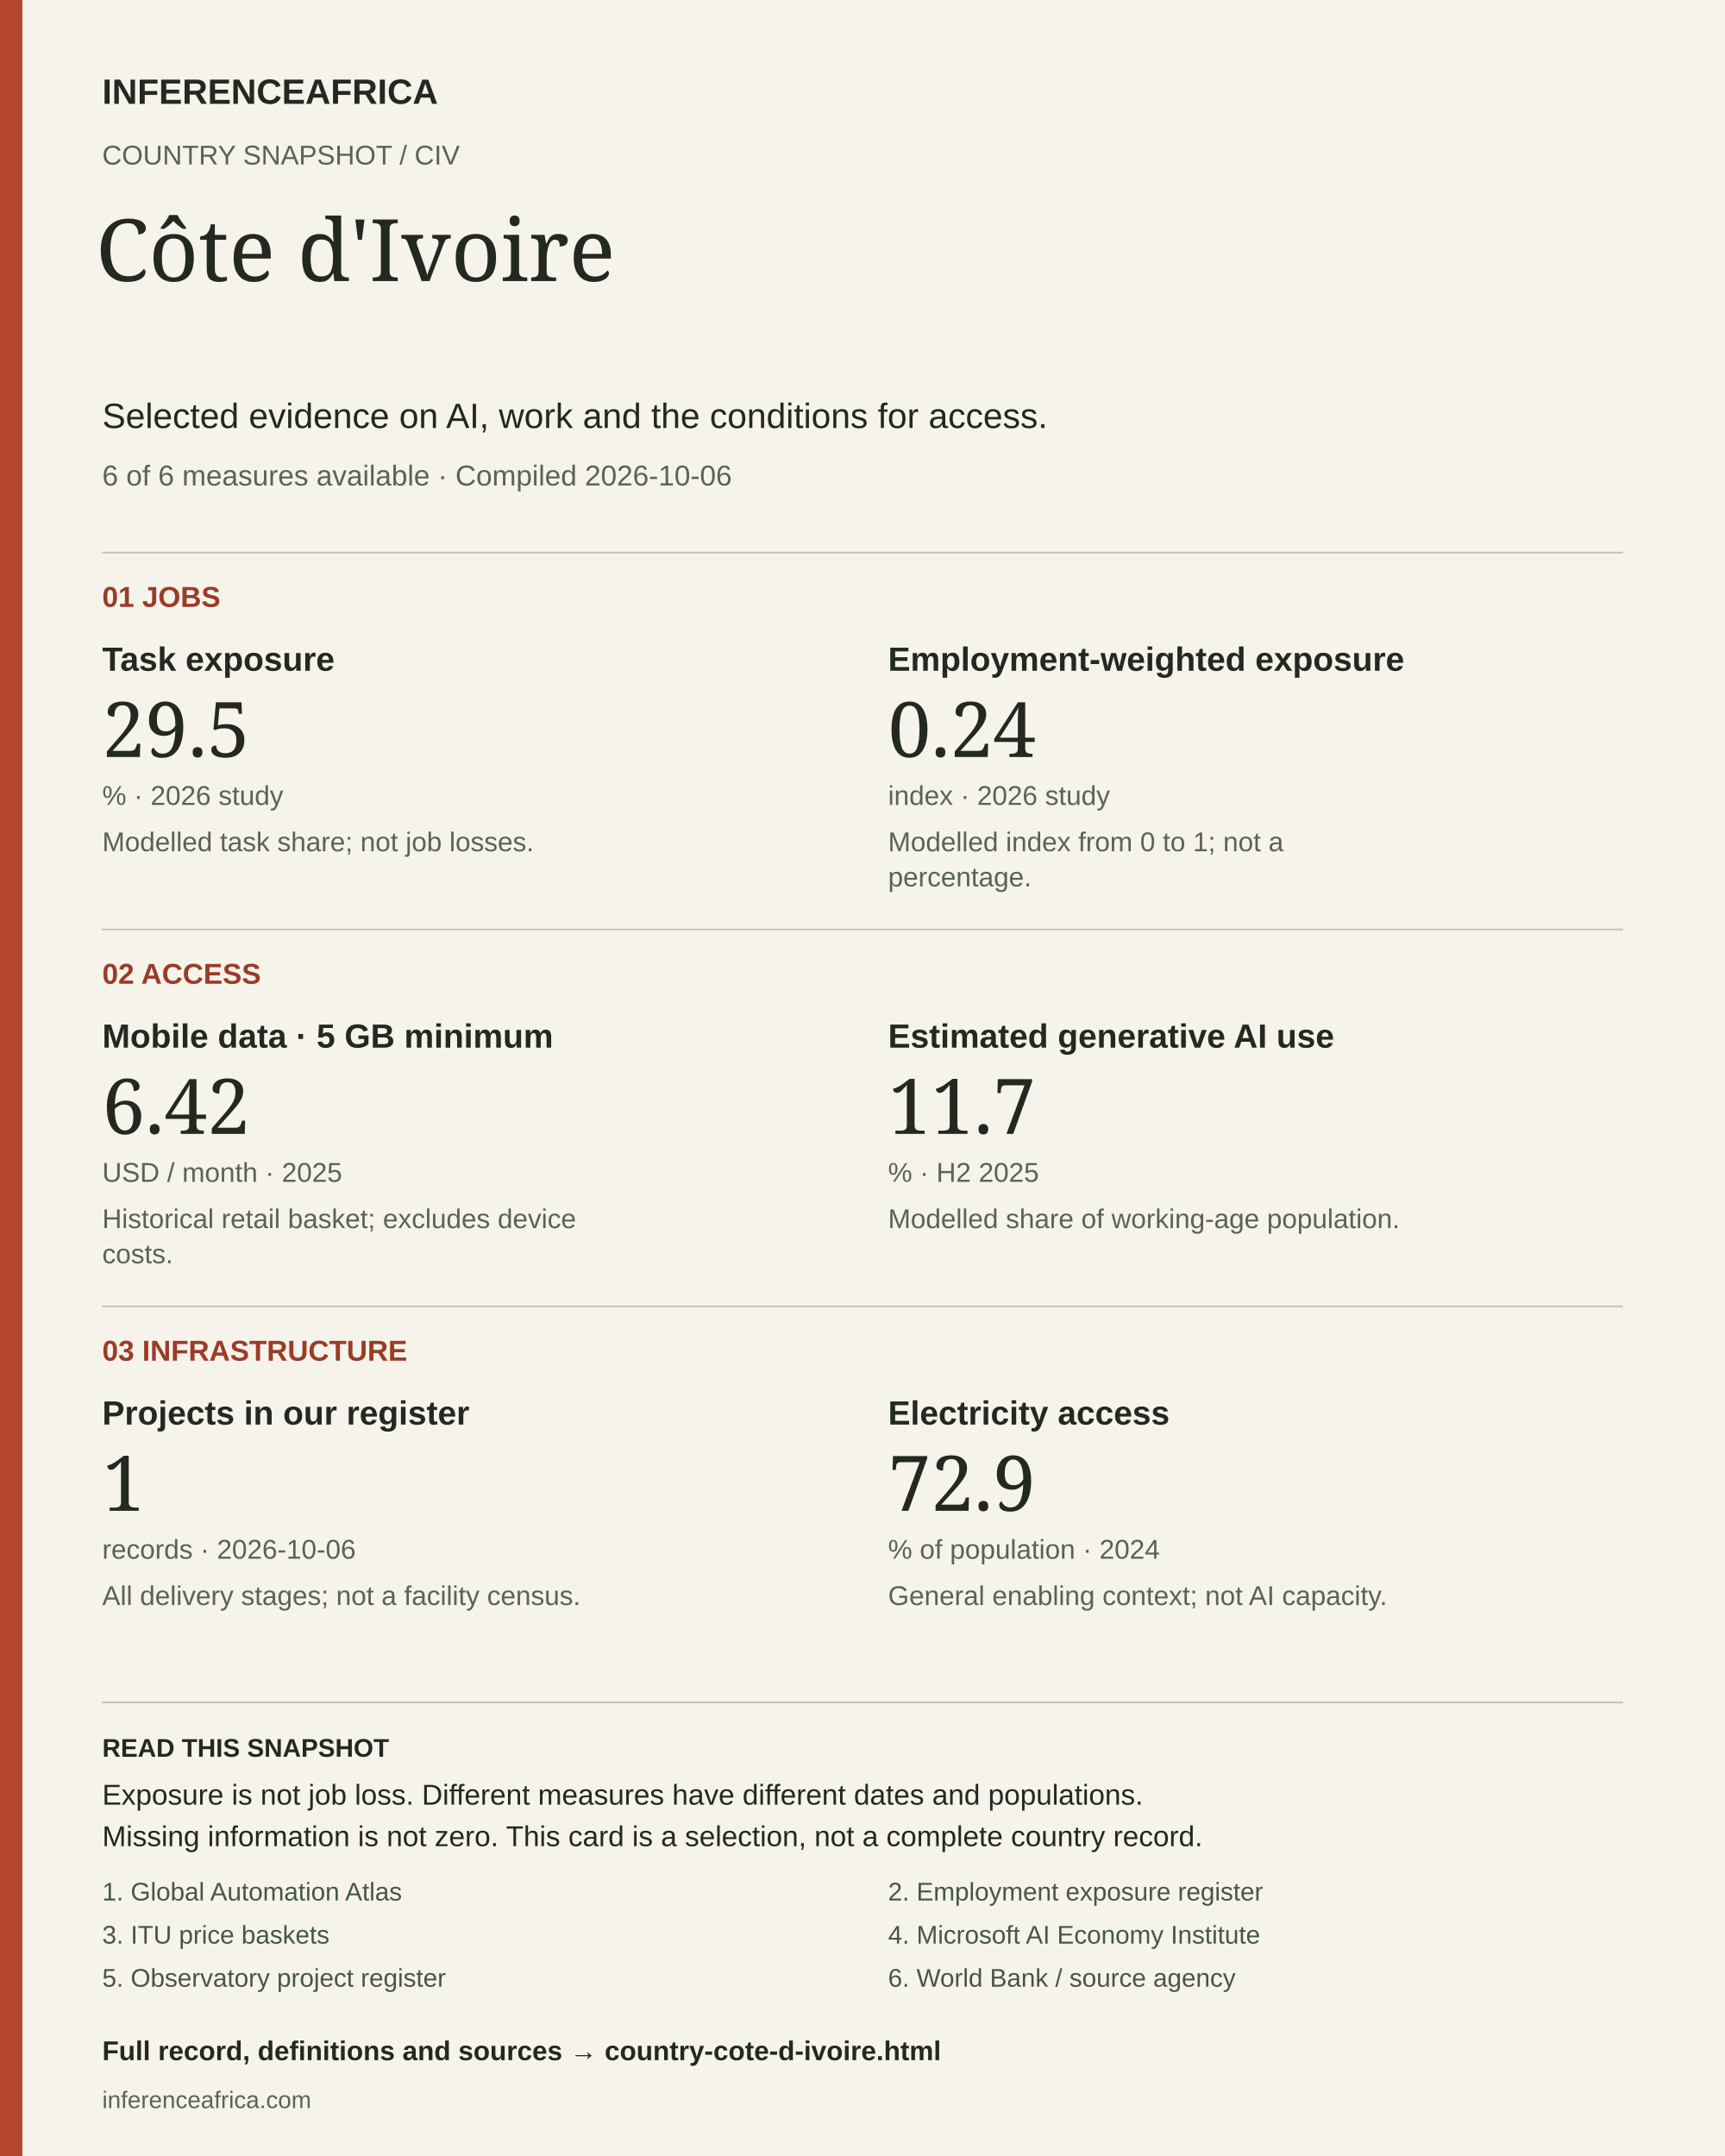
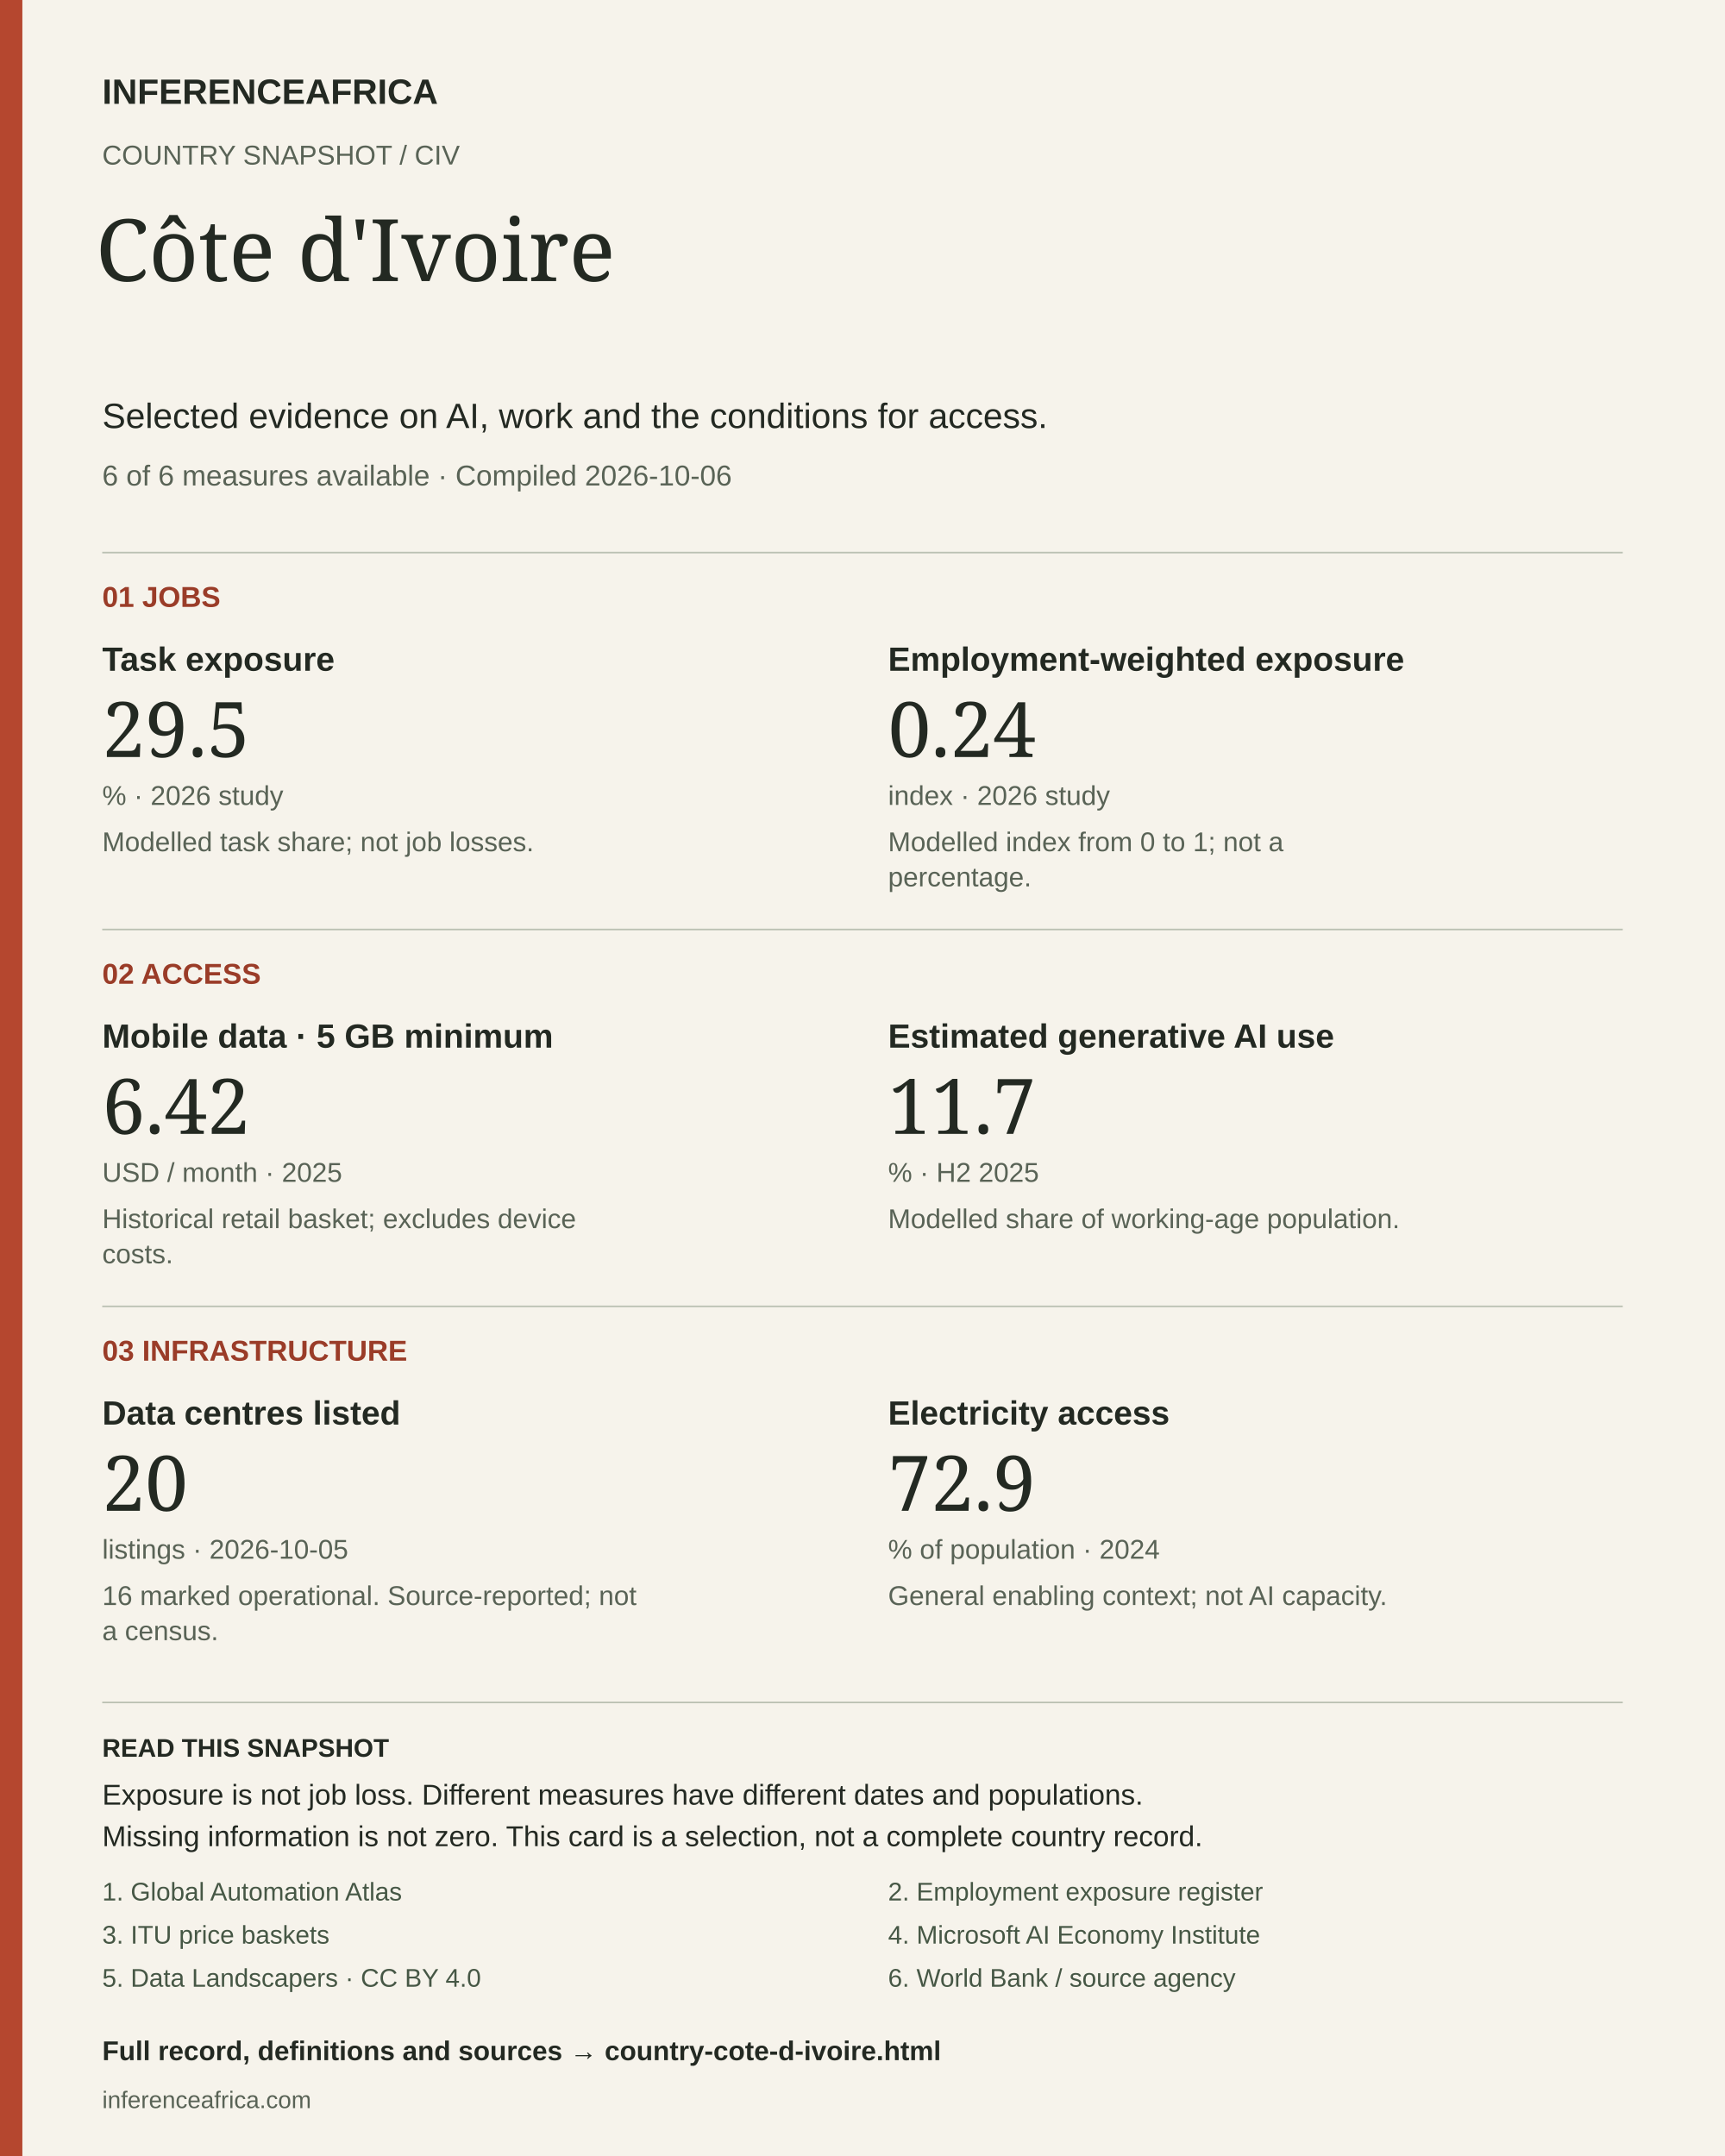
<svg xmlns="http://www.w3.org/2000/svg" width="1080" height="1350" viewBox="0 0 1080 1350" role="img" aria-labelledby="title desc">
  <rect width="1080" height="1350" fill="#f6f3eb" />
  <rect width="14" height="1350" fill="#b5472f" />
  <text x="64" y="65" font-size="22" fill="#232922" font-weight="700" font-family="Arial, sans-serif">INFERENCEAFRICA</text>
  <text x="64" y="103" font-size="17" fill="#596356" font-weight="400" font-family="Arial, sans-serif">COUNTRY SNAPSHOT  /  CIV</text>
  <text x="60" y="176" font-size="54" fill="#232922" font-weight="400" font-family="Georgia, serif">Côte d'Ivoire</text>
  <text x="64" y="268" font-size="22" fill="#232922" font-weight="400" font-family="Arial, sans-serif">Selected evidence on AI, work and the conditions for access.</text>
  <text x="64" y="304" font-size="18" fill="#596356" font-weight="400" font-family="Arial, sans-serif">6 of 6 measures available  ·  Compiled 2026-10-06</text>
  <line x1="64" y1="346" x2="1016" y2="346" stroke="#bbc1b3" />
  <text x="64" y="380" font-size="18" fill="#9a3c28" font-weight="700" font-family="Arial, sans-serif">01  JOBS</text>
  <text x="64" y="420" font-size="21" fill="#232922" font-weight="700" font-family="Arial, sans-serif">Task exposure</text>
  <text x="64" y="474" font-size="48" fill="#232922" font-weight="400" font-family="Georgia, serif">29.5</text>
  <text x="64" y="504" font-size="17" fill="#596356" font-weight="400" font-family="Arial, sans-serif">%  ·  2026 study</text>
  <text x="64" y="533" font-size="17" fill="#596356" font-weight="400" font-family="Arial, sans-serif">Modelled task share; not job losses.</text>
  <text x="556" y="420" font-size="21" fill="#232922" font-weight="700" font-family="Arial, sans-serif">Employment-weighted exposure</text>
  <text x="556" y="474" font-size="48" fill="#232922" font-weight="400" font-family="Georgia, serif">0.24</text>
  <text x="556" y="504" font-size="17" fill="#596356" font-weight="400" font-family="Arial, sans-serif">index  ·  2026 study</text>
  <text x="556" y="533" font-size="17" fill="#596356" font-weight="400" font-family="Arial, sans-serif">Modelled index from 0 to 1; not a</text>
  <text x="556" y="555" font-size="17" fill="#596356" font-weight="400" font-family="Arial, sans-serif">percentage.</text>
  <line x1="64" y1="582" x2="1016" y2="582" stroke="#bbc1b3" />
  <text x="64" y="616" font-size="18" fill="#9a3c28" font-weight="700" font-family="Arial, sans-serif">02  ACCESS</text>
  <text x="64" y="656" font-size="21" fill="#232922" font-weight="700" font-family="Arial, sans-serif">Mobile data · 5 GB minimum</text>
  <text x="64" y="710" font-size="48" fill="#232922" font-weight="400" font-family="Georgia, serif">6.42</text>
  <text x="64" y="740" font-size="17" fill="#596356" font-weight="400" font-family="Arial, sans-serif">USD / month  ·  2025</text>
  <text x="64" y="769" font-size="17" fill="#596356" font-weight="400" font-family="Arial, sans-serif">Historical retail basket; excludes device</text>
  <text x="64" y="791" font-size="17" fill="#596356" font-weight="400" font-family="Arial, sans-serif">costs.</text>
  <text x="556" y="656" font-size="21" fill="#232922" font-weight="700" font-family="Arial, sans-serif">Estimated generative AI use</text>
  <text x="556" y="710" font-size="48" fill="#232922" font-weight="400" font-family="Georgia, serif">11.7</text>
  <text x="556" y="740" font-size="17" fill="#596356" font-weight="400" font-family="Arial, sans-serif">%  ·  H2 2025</text>
  <text x="556" y="769" font-size="17" fill="#596356" font-weight="400" font-family="Arial, sans-serif">Modelled share of working-age population.</text>
  <line x1="64" y1="818" x2="1016" y2="818" stroke="#bbc1b3" />
  <text x="64" y="852" font-size="18" fill="#9a3c28" font-weight="700" font-family="Arial, sans-serif">03  INFRASTRUCTURE</text>
-   <text x="64" y="892" font-size="21" fill="#232922" font-weight="700" font-family="Arial, sans-serif">Projects in our register</text>
-   <text x="64" y="946" font-size="48" fill="#232922" font-weight="400" font-family="Georgia, serif">1</text>
-   <text x="64" y="976" font-size="17" fill="#596356" font-weight="400" font-family="Arial, sans-serif">records  ·  2026-10-06</text>
-   <text x="64" y="1005" font-size="17" fill="#596356" font-weight="400" font-family="Arial, sans-serif">All delivery stages; not a facility census.</text>
+   <text x="64" y="892" font-size="21" fill="#232922" font-weight="700" font-family="Arial, sans-serif">Data centres listed</text>
+   <text x="64" y="946" font-size="48" fill="#232922" font-weight="400" font-family="Georgia, serif">20</text>
+   <text x="64" y="976" font-size="17" fill="#596356" font-weight="400" font-family="Arial, sans-serif">listings  ·  2026-10-05</text>
+   <text x="64" y="1005" font-size="17" fill="#596356" font-weight="400" font-family="Arial, sans-serif">16 marked operational. Source-reported; not</text>
+   <text x="64" y="1027" font-size="17" fill="#596356" font-weight="400" font-family="Arial, sans-serif">a census.</text>
  <text x="556" y="892" font-size="21" fill="#232922" font-weight="700" font-family="Arial, sans-serif">Electricity access</text>
  <text x="556" y="946" font-size="48" fill="#232922" font-weight="400" font-family="Georgia, serif">72.9</text>
  <text x="556" y="976" font-size="17" fill="#596356" font-weight="400" font-family="Arial, sans-serif">% of population  ·  2024</text>
  <text x="556" y="1005" font-size="17" fill="#596356" font-weight="400" font-family="Arial, sans-serif">General enabling context; not AI capacity.</text>
  <line x1="64" y1="1066" x2="1016" y2="1066" stroke="#bbc1b3" />
  <text x="64" y="1100" font-size="16" fill="#232922" font-weight="700" font-family="Arial, sans-serif">READ THIS SNAPSHOT</text>
  <text x="64" y="1130" font-size="18" fill="#232922" font-weight="400" font-family="Arial, sans-serif">Exposure is not job loss. Different measures have different dates and populations.</text>
  <text x="64" y="1156" font-size="18" fill="#232922" font-weight="400" font-family="Arial, sans-serif">Missing information is not zero. This card is a selection, not a complete country record.</text>
  <a href="https://arxiv.org/abs/2605.17086">
    <text x="64" y="1190" font-size="16" fill="#465745" font-weight="400" font-family="Arial, sans-serif">1. Global Automation Atlas</text>
  </a>
  <a href="https://arxiv.org/abs/2607.05404">
    <text x="556" y="1190" font-size="16" fill="#465745" font-weight="400" font-family="Arial, sans-serif">2. Employment exposure register</text>
  </a>
  <a href="https://www.itu.int/en/ITU-D/Statistics/Documents/ICT_Prices/ITU_ICTPriceBaskets_2008-2025.xlsx">
    <text x="64" y="1217" font-size="16" fill="#465745" font-weight="400" font-family="Arial, sans-serif">3. ITU price baskets</text>
  </a>
  <a href="https://www.microsoft.com/en-us/research/wp-content/uploads/2026/01/Microsoft-AI-Diffusion-Report-January-2026.pdf">
    <text x="556" y="1217" font-size="16" fill="#465745" font-weight="400" font-family="Arial, sans-serif">4. Microsoft AI Economy Institute</text>
  </a>
-   <a href="https://inferenceafrica.com/data/infra-projects.csv">
-     <text x="64" y="1244" font-size="16" fill="#465745" font-weight="400" font-family="Arial, sans-serif">5. Observatory project register</text>
+   <a href="https://corpus.data-landscapers.io/datasets/data-centres/">
+     <text x="64" y="1244" font-size="16" fill="#465745" font-weight="400" font-family="Arial, sans-serif">5. Data Landscapers · CC BY 4.0</text>
  </a>
  <a href="https://api.worldbank.org/v2/country/CIV/indicator/EG.ELC.ACCS.ZS?format=json&amp;mrnev=1&amp;per_page=100">
    <text x="556" y="1244" font-size="16" fill="#465745" font-weight="400" font-family="Arial, sans-serif">6. World Bank / source agency</text>
  </a>
  <a href="https://inferenceafrica.com/country-cote-d-ivoire.html">
    <text x="64" y="1290" font-size="17" fill="#232922" font-weight="700" font-family="Arial, sans-serif">Full record, definitions and sources → country-cote-d-ivoire.html</text>
  </a>
  <text x="64" y="1320" font-size="15" fill="#596356" font-weight="400" font-family="Arial, sans-serif">inferenceafrica.com</text>
</svg>
